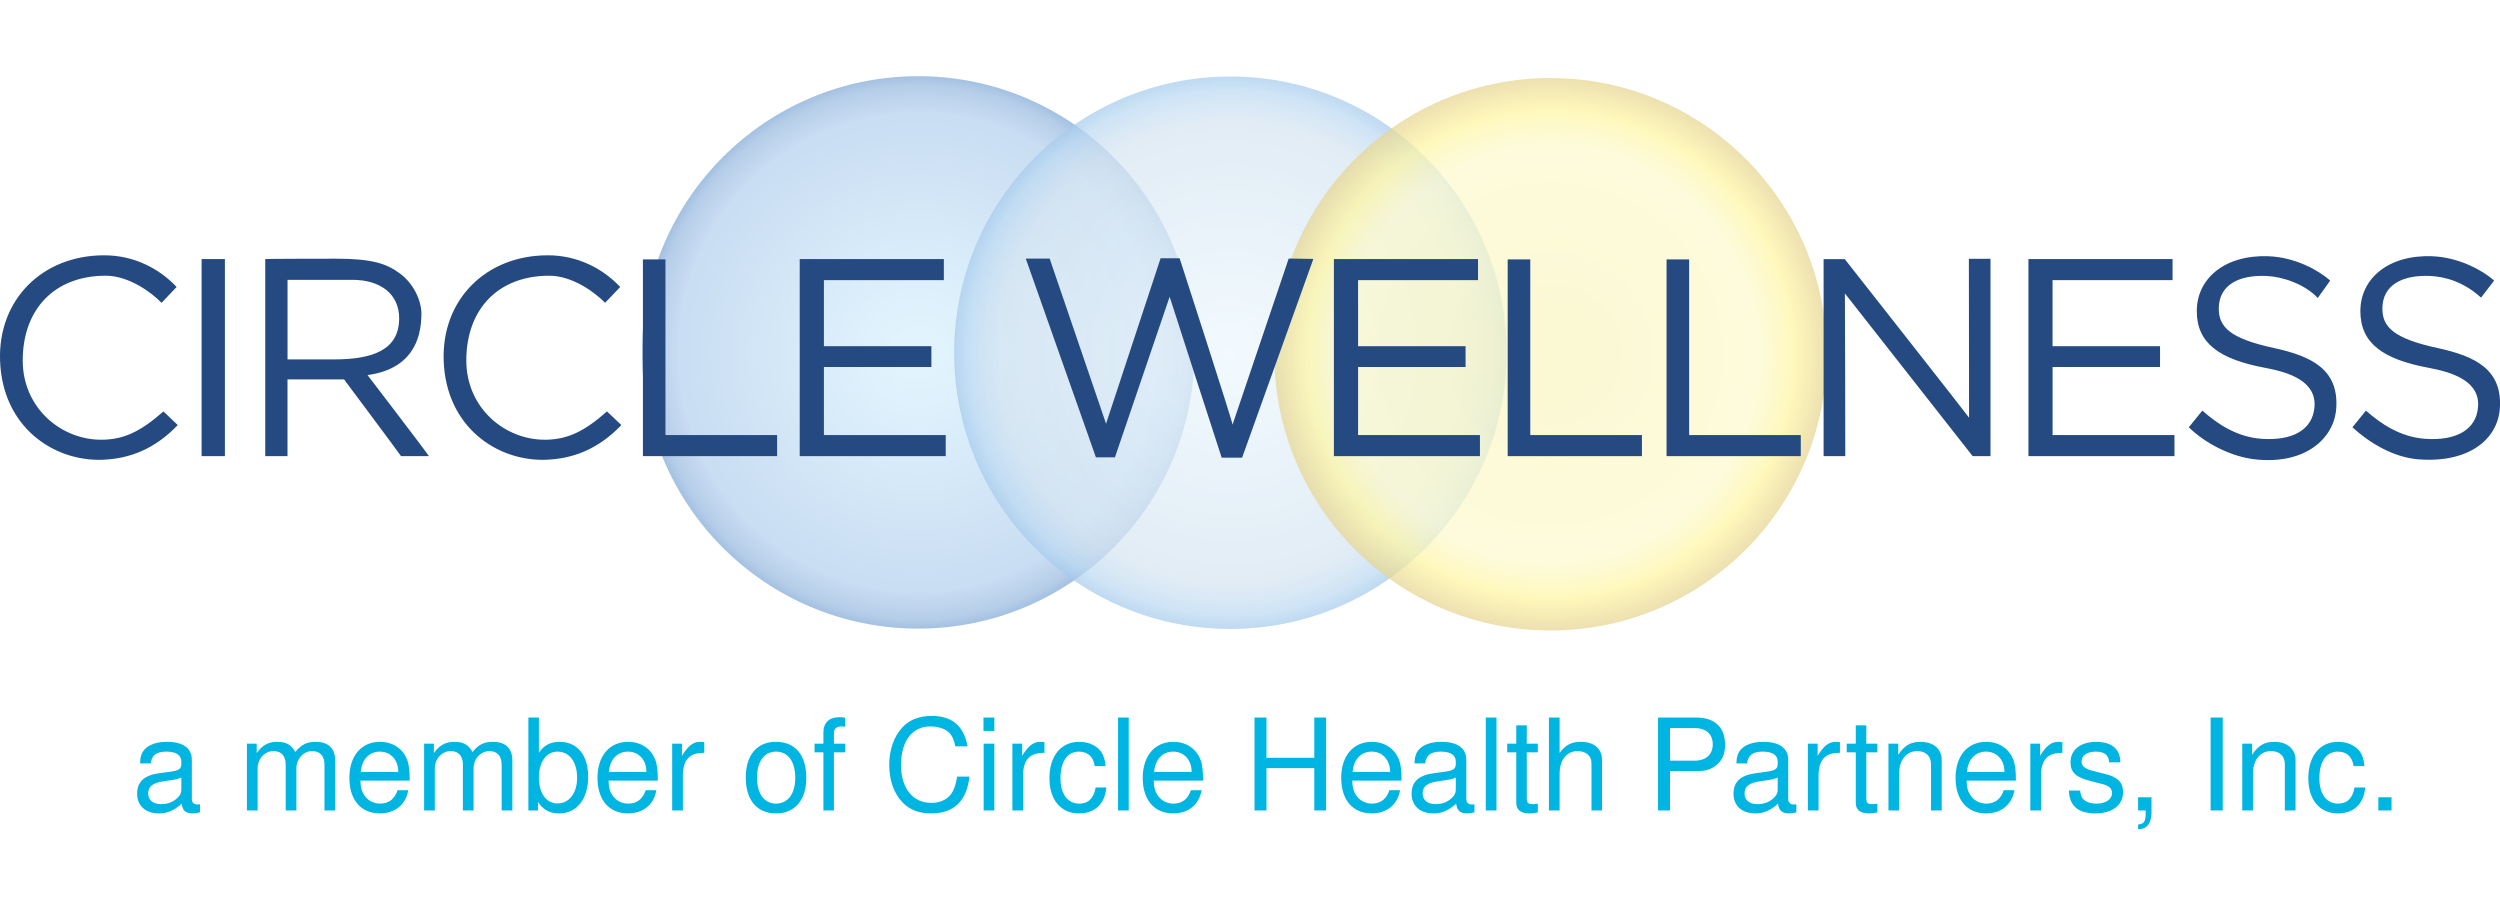
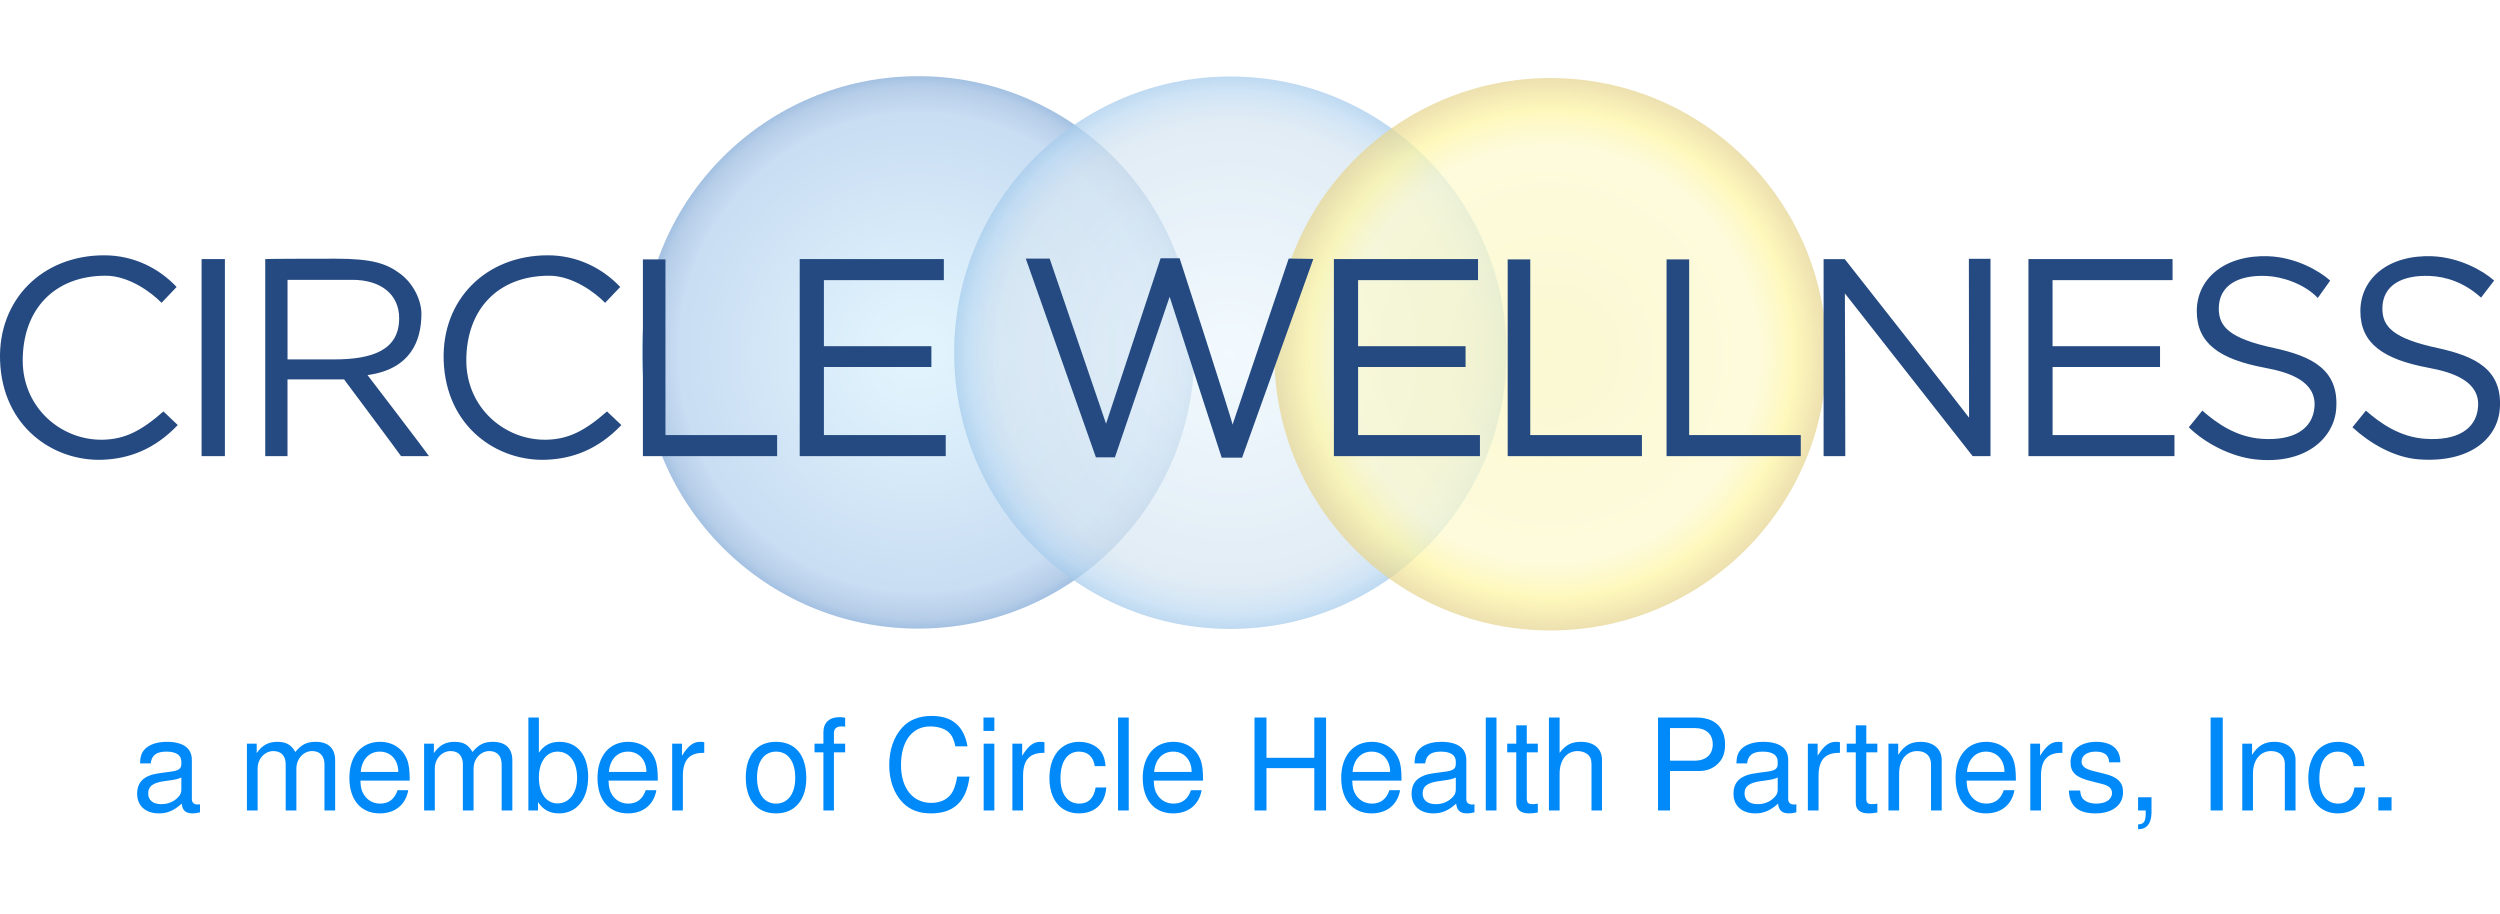
<svg xmlns="http://www.w3.org/2000/svg" width="215.609" height="78.807" viewBox="0 0 215.609 78.807">
  <radialGradient id="a" cx="79.185" cy="30.391" r="23.822" gradientUnits="userSpaceOnUse">
    <stop offset=".084" stop-color="#E1F4FD" />
    <stop offset=".866" stop-color="#C9DDF3" />
    <stop offset=".95" stop-color="#B9D0EA" />
    <stop offset=".966" stop-color="#B5CDE8" />
    <stop offset="1" stop-color="#A4C1E2" />
  </radialGradient>
  <circle fill="url(#a)" cx="79.185" cy="30.392" r="23.822" />
  <g opacity=".72">
    <radialGradient id="b" cx="106.111" cy="30.42" r="23.823" gradientUnits="userSpaceOnUse">
      <stop offset="0" stop-color="#EDF8FE" />
      <stop offset=".832" stop-color="#D6E5F1" />
      <stop offset=".9" stop-color="#C9DFF1" />
      <stop offset=".95" stop-color="#BCD9F2" />
      <stop offset="1" stop-color="#A5CBEC" />
    </radialGradient>
    <circle fill="url(#b)" cx="106.111" cy="30.42" r="23.822" />
  </g>
  <g opacity=".72">
    <radialGradient id="c" cx="133.719" cy="30.551" r="23.822" gradientUnits="userSpaceOnUse">
      <stop offset="0" stop-color="#F9F6C1" />
      <stop offset=".748" stop-color="#FCF9CE" />
      <stop offset=".789" stop-color="#FCF8C4" />
      <stop offset=".862" stop-color="#FEF6AA" />
      <stop offset=".883" stop-color="#FEF5A2" />
      <stop offset="1" stop-color="#E6D591" />
    </radialGradient>
    <circle fill="url(#c)" cx="133.719" cy="30.552" r="23.822" />
  </g>
  <path fill="#244A81" d="M15.33 36.66c-2.018 2.112-4.21 2.903-6.475 2.99-4.197.164-8.654-2.796-8.85-8.558-.177-5.254 3.645-9.074 8.98-9.074 2.57 0 4.75 1.14 6.247 2.732l-1.3 1.367c-.847-.878-2.798-2.338-4.82-2.338-4.42 0-7.152 2.903-7.152 7.312 0 4.11 3.35 6.898 6.896 6.832 1.886-.034 3.32-.748 5.238-2.44l1.235 1.174zm38.258 0c-2.018 2.112-4.21 2.903-6.474 2.99-4.197.164-8.654-2.796-8.85-8.558-.178-5.254 3.644-9.074 8.98-9.074 2.57 0 4.75 1.14 6.245 2.732l-1.303 1.367c-.846-.878-2.798-2.338-4.82-2.338-4.42 0-7.15 2.903-7.15 7.312 0 4.11 3.35 6.898 6.895 6.832 1.886-.034 3.318-.748 5.238-2.44l1.238 1.174zM19.396 22.343v16.994h-2.01V22.344h2.01zm3.48 0c.156-.023 4.212-.033 6.084-.033 3.156 0 4.392.424 5.563 1.302 1.205.905 1.822 2.375 1.822 3.45 0 2.34-.944 4.782-4.648 5.286 0 0 4.86 6.342 5.296 6.99h-2.406c-.342-.498-4.914-6.617-4.914-6.617h-4.878v6.62h-1.92V22.343zm1.92 8.654h3.994c3.357 0 5.635-.813 5.635-3.546 0-2.08-1.593-3.317-4.034-3.317h-5.593v6.864zm30.648-8.623h1.947V37.52h9.63v1.818H55.446V22.375zm74.584 0h1.948V37.52h9.63v1.818h-11.578V22.375zm13.704 0h1.947V37.52h9.627v1.818H143.73V22.375zM80.327 31.65h-9.27v5.87h10.506v1.817H68.97V22.344H81.4v1.818H71.056v5.696h9.27v1.794zm105.967 0h-9.27v5.87h10.51v1.817H174.94V22.344h12.43v1.818H177.02v5.696h9.27v1.794zm-59.897 0h-9.27v5.87h10.508v1.817H115.04V22.344h12.43v1.818h-10.344v5.696h9.27v1.794zm-31.88 7.794l-6.05-17.142h2.058l4.865 14.24 4.704-14.267h1.64s4.564 14.074 4.565 14.35l4.844-14.325 2.126.03-6.146 17.14h-1.76s-4.47-13.77-4.488-13.88l-4.72 13.854h-1.64zm62.757-.107v-16.99h1.825s10.636 13.52 10.72 13.675l-.016-13.7h1.865V39.34h-1.538l-11.02-14.036c.017.31.035 14.035.035 14.035h-1.874zm46.768-3.926c1.255 1.1 2.93 2.283 5.125 2.434 2.69.184 4.397-.794 4.55-2.752.17-2.196-2.138-2.977-4.245-3.368-3.946-.735-5.905-2.112-5.905-4.893 0-2.817 2.418-4.867 6.174-4.734 2.334.084 4.416 1.243 5.363 2.1l-1.13 1.47c-1.44-1.315-3.03-1.806-4.378-1.867-2.477-.113-4.13.826-4.13 2.814 0 1.57.94 2.572 4.743 3.396 3.244.705 5.63 1.837 5.385 5.233-.186 2.584-2.6 4.713-7.02 4.37-2.13-.167-4.193-1.387-5.692-2.763l1.163-1.438zm-14.108 0c1.256 1.1 2.93 2.283 5.126 2.434 2.69.184 4.396-.794 4.55-2.752.17-2.196-2.138-2.977-4.245-3.368-3.947-.735-5.906-2.112-5.906-4.893 0-2.817 2.416-4.867 6.172-4.734 2.334.084 4.383 1.243 5.333 2.1l-1.07 1.5c-1.163-1.225-3.062-1.836-4.408-1.897-2.476-.113-4.13.826-4.13 2.814 0 1.57.94 2.572 4.743 3.396 3.243.705 5.63 1.837 5.385 5.233-.185 2.584-2.7 4.86-7.02 4.37-2.098-.24-4.3-1.4-5.694-2.763l1.165-1.438z" />
-   <text transform="translate(11.358 69.9)" font-family="'HelveticaNeue-Light', Helvetica, sans-serif" font-size="11" fill="#00B5E1">a member of Circle Health Partners, Inc.</text>
+   <text transform="translate(11.358 69.9)" font-family="'HelveticaNeue-Light', Helvetica, sans-serif" font-size="11" fill="#0089F8">a member of Circle Health Partners, Inc.</text>
</svg>
